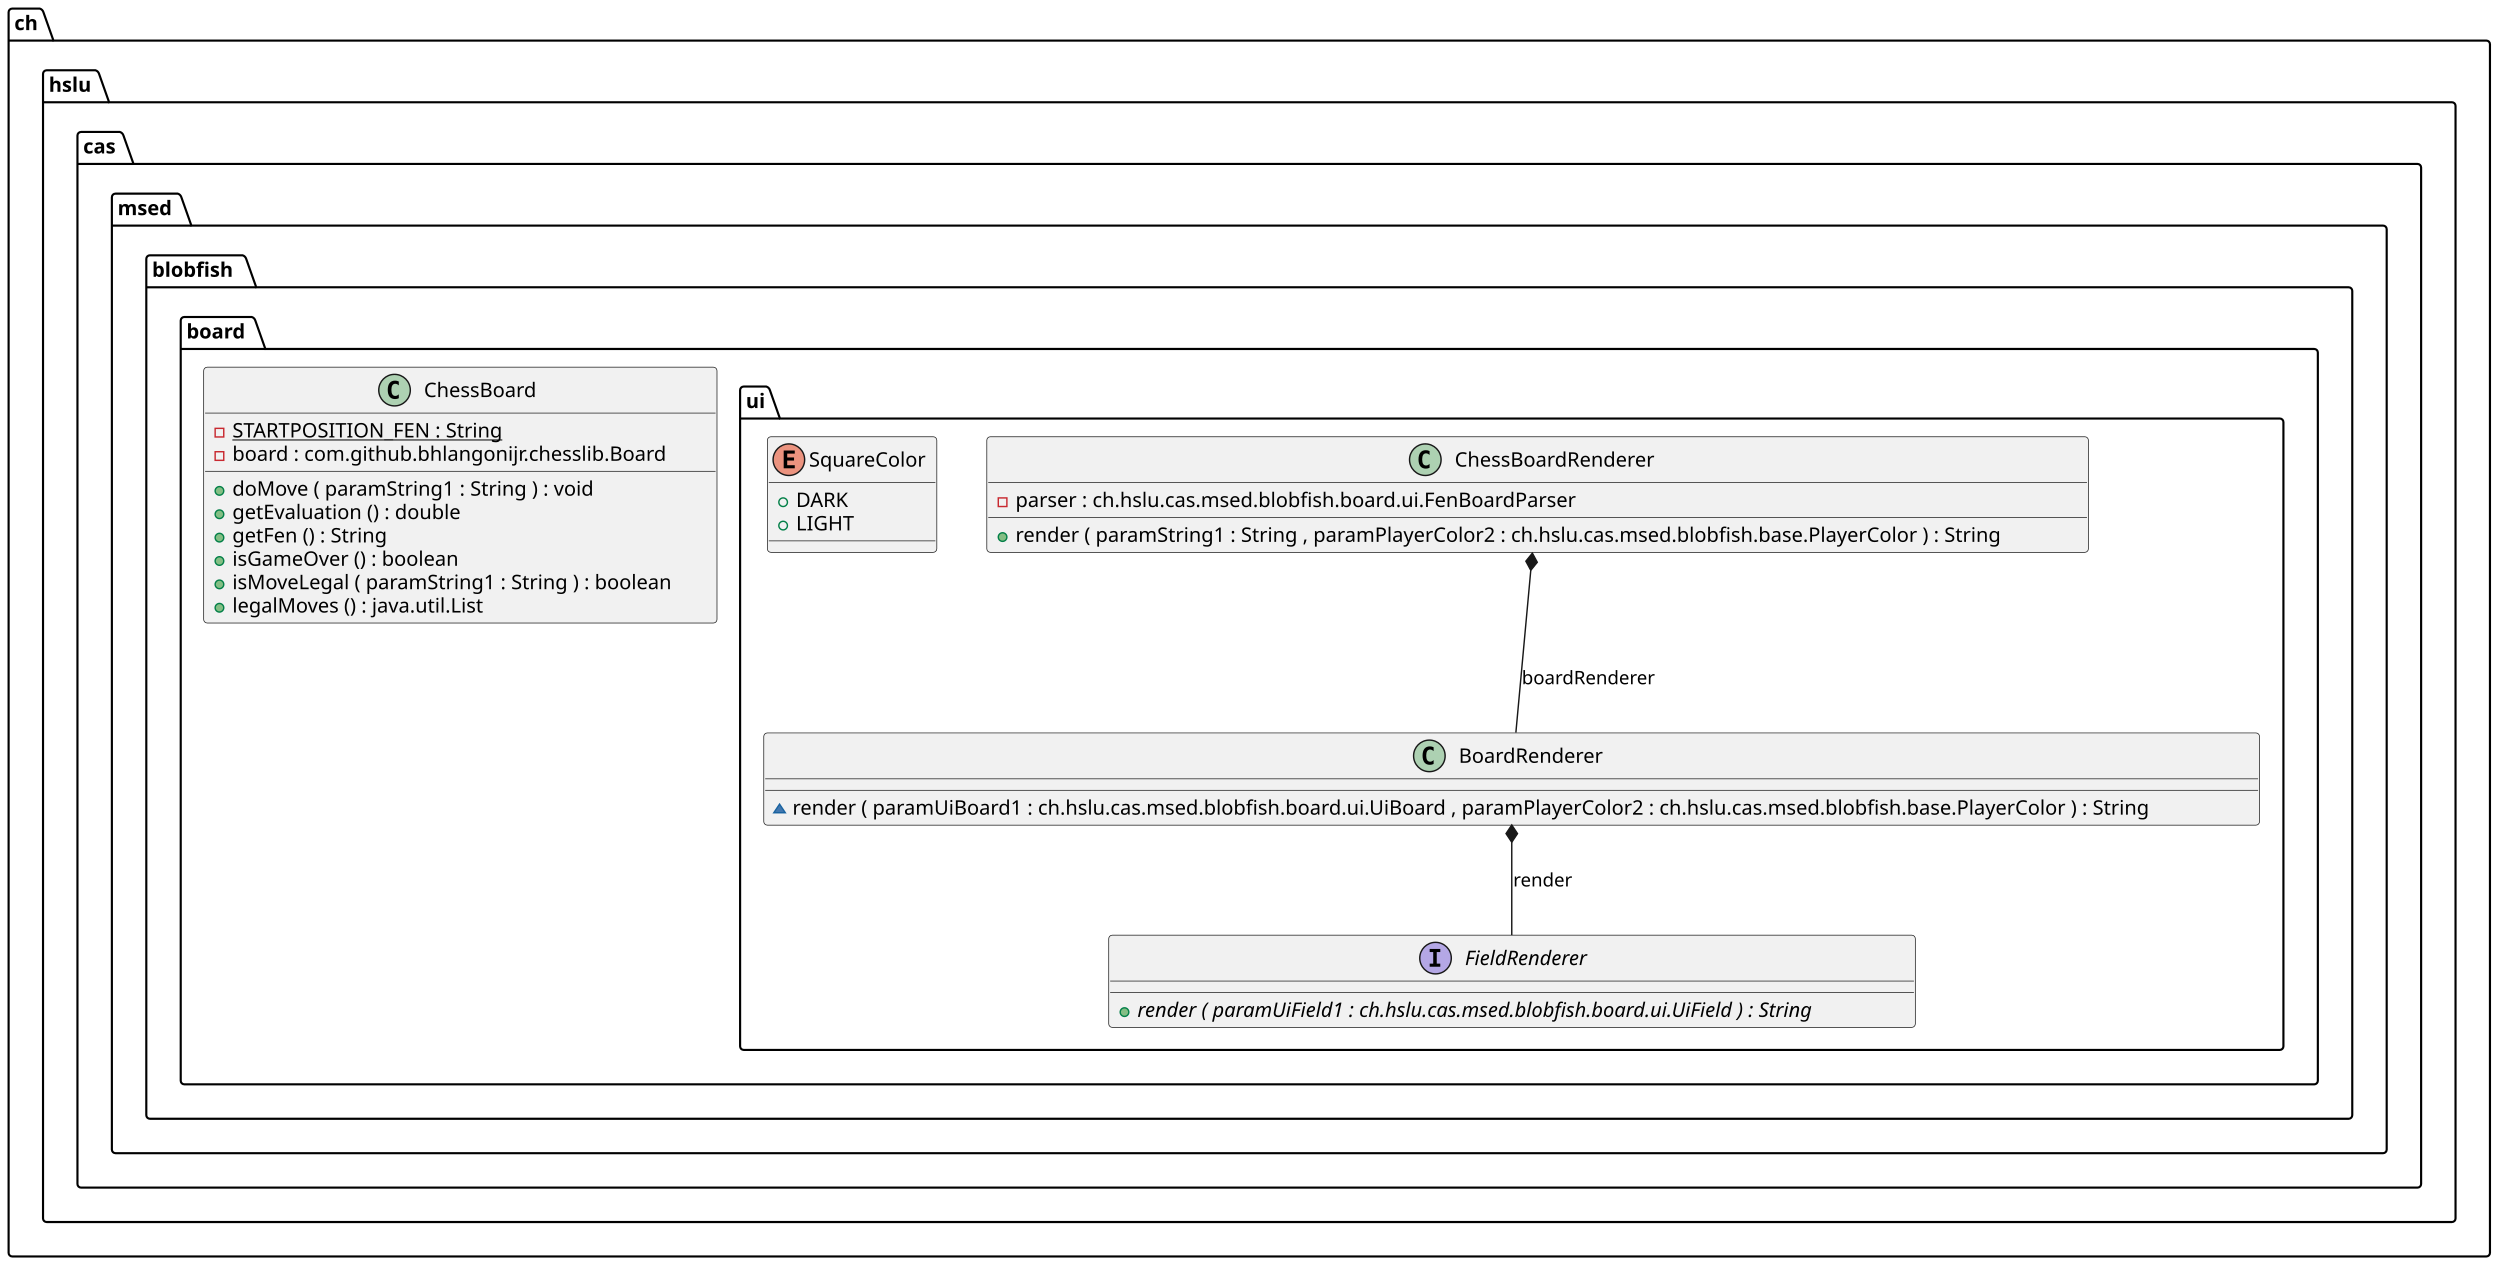
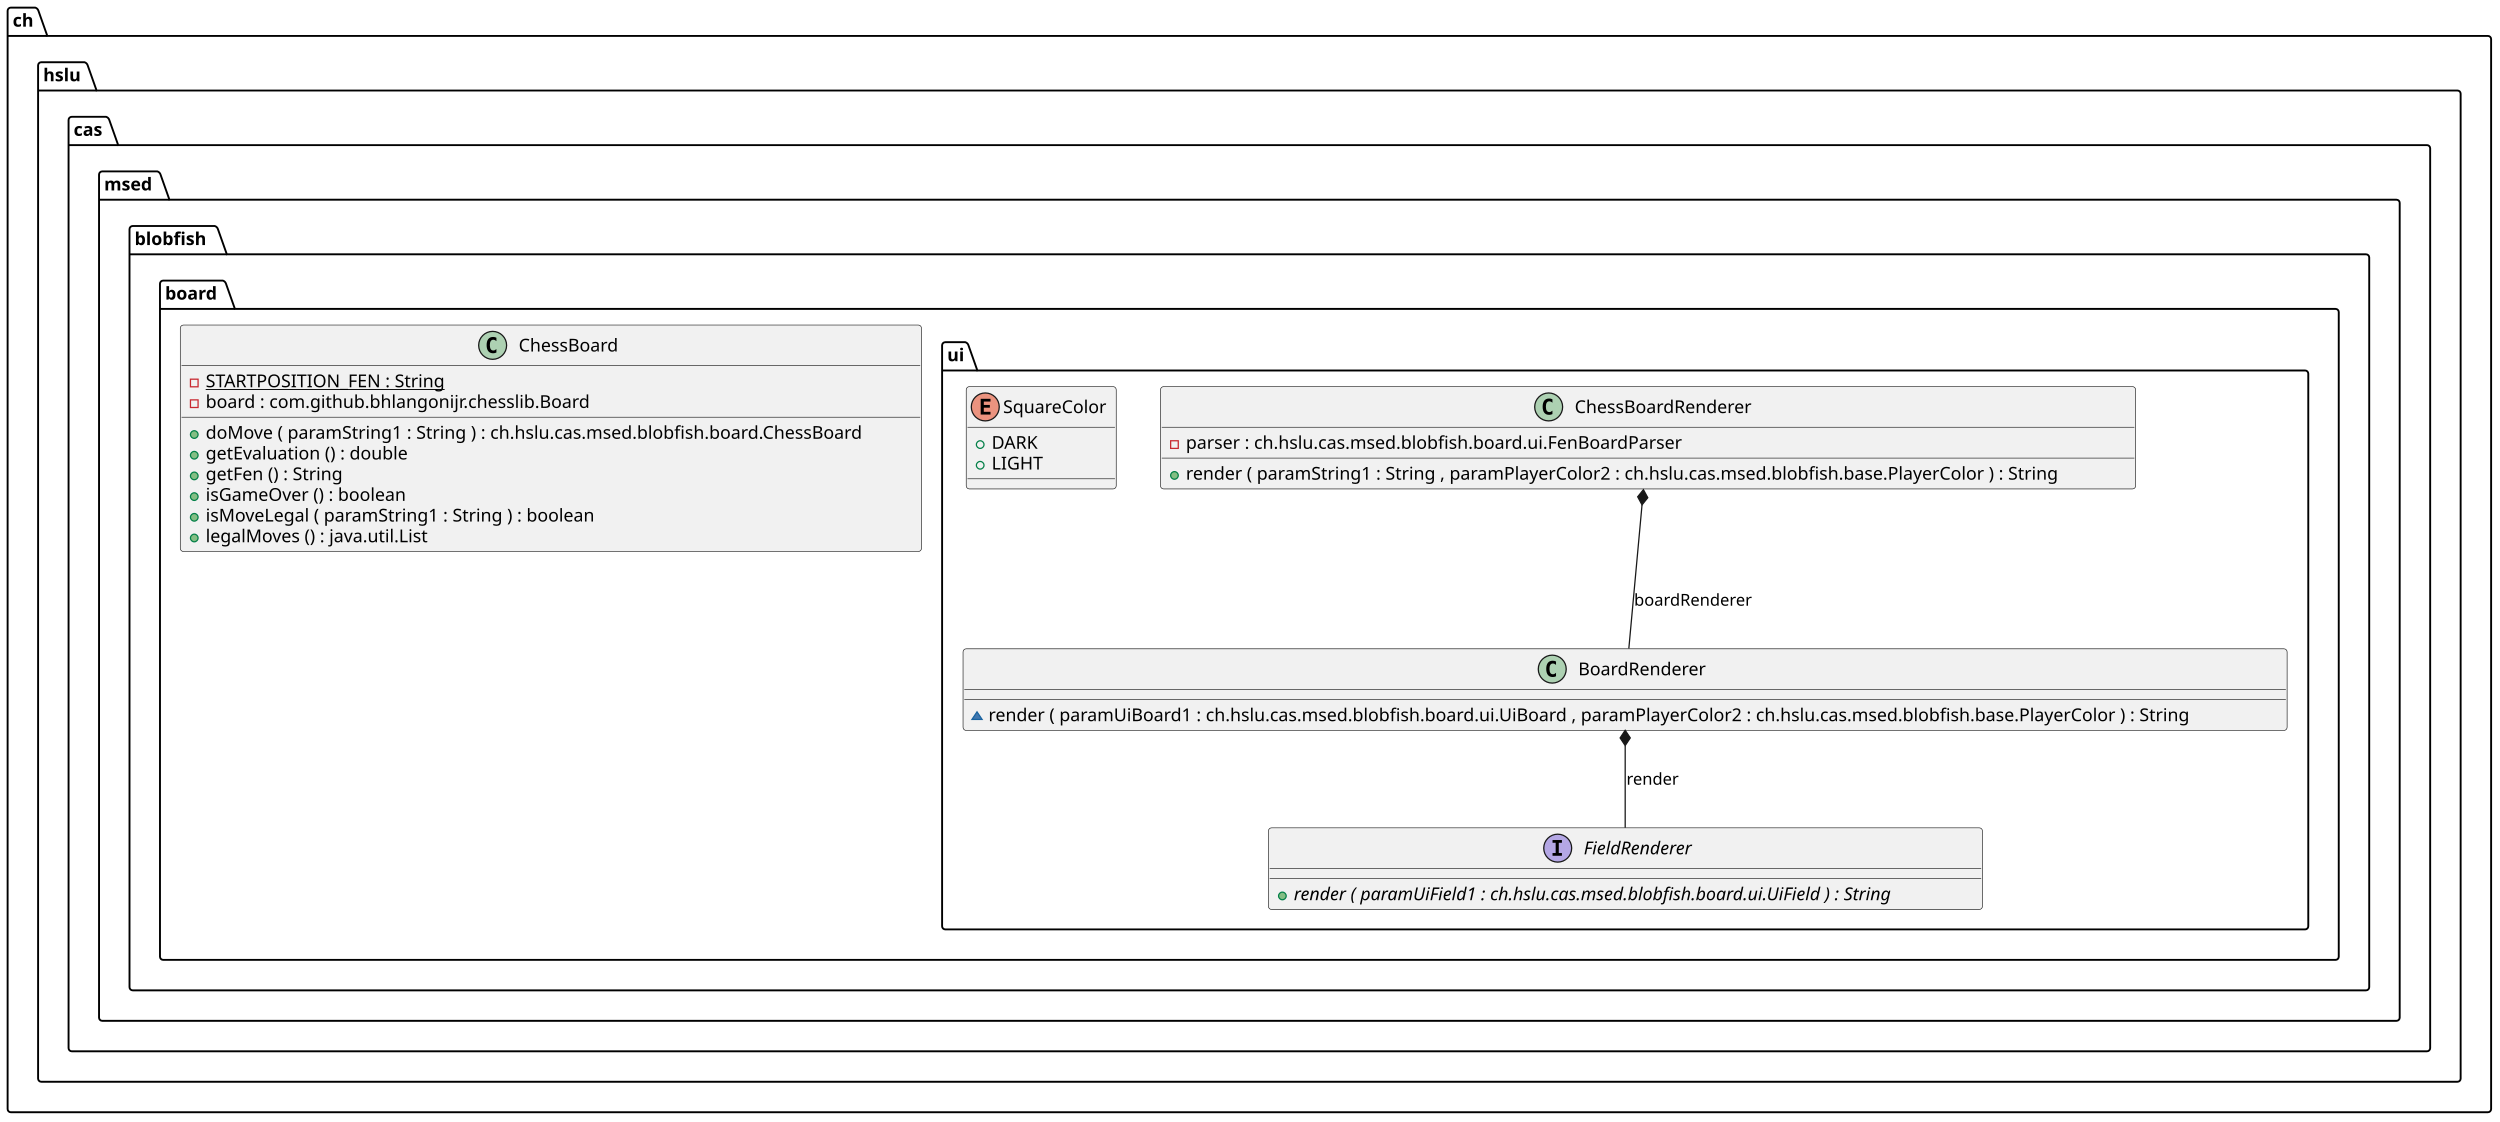
- <svg xmlns="http://www.w3.org/2000/svg" contentStyleType="text/css" data-diagram-type="CLASS" height="883px" preserveAspectRatio="none" style="width:1743px;height:883px;background:#FFFFFF;" version="1.1" viewBox="0 0 1743 883" width="1743px" zoomAndPan="magnify">
+ <svg xmlns="http://www.w3.org/2000/svg" contentStyleType="text/css" data-diagram-type="CLASS" height="883px" preserveAspectRatio="none" style="width:1969px;height:883px;background:#FFFFFF;" version="1.1" viewBox="0 0 1969 883" width="1969px" zoomAndPan="magnify">
  <defs />
  <g>
    <g class="cluster" data-entity="ch" data-source-line="2" data-uid="ent0003" id="cluster_ch">
-       <path d="M8.5,6 L27.766,6 A3.75,3.75 0 0 1 30.266,8.5 L37.266,28.297 L1733.5,28.297 A2.5,2.5 0 0 1 1736,30.797 L1736,873.5 A2.5,2.5 0 0 1 1733.5,876 L8.5,876 A2.5,2.5 0 0 1 6,873.5 L6,8.5 A2.5,2.5 0 0 1 8.5,6" fill="none" style="stroke:#000000;stroke-width:1.5;" />
+       <path d="M8.5,6 L27.766,6 A3.75,3.75 0 0 1 30.266,8.5 L37.266,28.297 L1959.5,28.297 A2.5,2.5 0 0 1 1962,30.797 L1962,873.5 A2.5,2.5 0 0 1 1959.5,876 L8.5,876 A2.5,2.5 0 0 1 6,873.5 L6,8.5 A2.5,2.5 0 0 1 8.5,6" fill="none" style="stroke:#000000;stroke-width:1.5;" />
      <line style="stroke:#000000;stroke-width:1.5;" x1="6" x2="37.266" y1="28.297" y2="28.297" />
      <text fill="#000000" font-family="sans-serif" font-size="14" font-weight="bold" lengthAdjust="spacing" textLength="18.266" x="10" y="20.995">ch</text>
    </g>
    <g class="cluster" data-entity="hslu" data-source-line="2" data-uid="ent0004" id="cluster_hslu">
-       <path d="M32.5,49 L66.565,49 A3.75,3.75 0 0 1 69.065,51.5 L76.065,71.297 L1709.5,71.297 A2.5,2.5 0 0 1 1712,73.797 L1712,849.5 A2.5,2.5 0 0 1 1709.5,852 L32.5,852 A2.5,2.5 0 0 1 30,849.5 L30,51.5 A2.5,2.5 0 0 1 32.5,49" fill="none" style="stroke:#000000;stroke-width:1.5;" />
+       <path d="M32.5,49 L66.565,49 A3.75,3.75 0 0 1 69.065,51.5 L76.065,71.297 L1935.5,71.297 A2.5,2.5 0 0 1 1938,73.797 L1938,849.5 A2.5,2.5 0 0 1 1935.5,852 L32.5,852 A2.5,2.5 0 0 1 30,849.5 L30,51.5 A2.5,2.5 0 0 1 32.5,49" fill="none" style="stroke:#000000;stroke-width:1.5;" />
      <line style="stroke:#000000;stroke-width:1.5;" x1="30" x2="76.065" y1="71.297" y2="71.297" />
      <text fill="#000000" font-family="sans-serif" font-size="14" font-weight="bold" lengthAdjust="spacing" textLength="33.065" x="34" y="63.995">hslu</text>
    </g>
    <g class="cluster" data-entity="cas" data-source-line="2" data-uid="ent0005" id="cluster_cas">
-       <path d="M56.5,92 L83.579,92 A3.75,3.75 0 0 1 86.079,94.5 L93.079,114.297 L1685.5,114.297 A2.5,2.5 0 0 1 1688,116.797 L1688,825.5 A2.5,2.5 0 0 1 1685.5,828 L56.5,828 A2.5,2.5 0 0 1 54,825.5 L54,94.5 A2.5,2.5 0 0 1 56.5,92" fill="none" style="stroke:#000000;stroke-width:1.5;" />
+       <path d="M56.5,92 L83.579,92 A3.75,3.75 0 0 1 86.079,94.5 L93.079,114.297 L1911.5,114.297 A2.5,2.5 0 0 1 1914,116.797 L1914,825.5 A2.5,2.5 0 0 1 1911.5,828 L56.5,828 A2.5,2.5 0 0 1 54,825.5 L54,94.5 A2.5,2.5 0 0 1 56.5,92" fill="none" style="stroke:#000000;stroke-width:1.5;" />
      <line style="stroke:#000000;stroke-width:1.5;" x1="54" x2="93.079" y1="114.297" y2="114.297" />
      <text fill="#000000" font-family="sans-serif" font-size="14" font-weight="bold" lengthAdjust="spacing" textLength="26.079" x="58" y="106.995">cas</text>
    </g>
    <g class="cluster" data-entity="msed" data-source-line="2" data-uid="ent0006" id="cluster_msed">
-       <path d="M80.5,135 L123.938,135 A3.75,3.75 0 0 1 126.438,137.5 L133.438,157.297 L1661.5,157.297 A2.5,2.5 0 0 1 1664,159.797 L1664,801.5 A2.5,2.5 0 0 1 1661.5,804 L80.5,804 A2.5,2.5 0 0 1 78,801.5 L78,137.5 A2.5,2.5 0 0 1 80.5,135" fill="none" style="stroke:#000000;stroke-width:1.5;" />
+       <path d="M80.5,135 L123.938,135 A3.75,3.75 0 0 1 126.438,137.5 L133.438,157.297 L1887.5,157.297 A2.5,2.5 0 0 1 1890,159.797 L1890,801.5 A2.5,2.5 0 0 1 1887.5,804 L80.5,804 A2.5,2.5 0 0 1 78,801.5 L78,137.5 A2.5,2.5 0 0 1 80.5,135" fill="none" style="stroke:#000000;stroke-width:1.5;" />
      <line style="stroke:#000000;stroke-width:1.5;" x1="78" x2="133.438" y1="157.297" y2="157.297" />
      <text fill="#000000" font-family="sans-serif" font-size="14" font-weight="bold" lengthAdjust="spacing" textLength="42.438" x="82" y="149.995">msed</text>
    </g>
    <g class="cluster" data-entity="blobfish" data-source-line="2" data-uid="ent0007" id="cluster_blobfish">
-       <path d="M104.5,178 L169.149,178 A3.75,3.75 0 0 1 171.649,180.5 L178.649,200.297 L1637.5,200.297 A2.5,2.5 0 0 1 1640,202.797 L1640,777.5 A2.5,2.5 0 0 1 1637.5,780 L104.5,780 A2.5,2.5 0 0 1 102,777.5 L102,180.5 A2.5,2.5 0 0 1 104.5,178" fill="none" style="stroke:#000000;stroke-width:1.5;" />
+       <path d="M104.5,178 L169.149,178 A3.75,3.75 0 0 1 171.649,180.5 L178.649,200.297 L1863.5,200.297 A2.5,2.5 0 0 1 1866,202.797 L1866,777.5 A2.5,2.5 0 0 1 1863.5,780 L104.5,780 A2.5,2.5 0 0 1 102,777.5 L102,180.5 A2.5,2.5 0 0 1 104.5,178" fill="none" style="stroke:#000000;stroke-width:1.5;" />
      <line style="stroke:#000000;stroke-width:1.5;" x1="102" x2="178.649" y1="200.297" y2="200.297" />
      <text fill="#000000" font-family="sans-serif" font-size="14" font-weight="bold" lengthAdjust="spacing" textLength="63.649" x="106" y="192.995">blobfish</text>
    </g>
    <g class="cluster" data-entity="board" data-source-line="2" data-uid="ent0008" id="cluster_board">
-       <path d="M128.5,221 L175.513,221 A3.75,3.75 0 0 1 178.013,223.5 L185.013,243.297 L1613.5,243.297 A2.5,2.5 0 0 1 1616,245.797 L1616,753.5 A2.5,2.5 0 0 1 1613.5,756 L128.5,756 A2.5,2.5 0 0 1 126,753.5 L126,223.5 A2.5,2.5 0 0 1 128.5,221" fill="none" style="stroke:#000000;stroke-width:1.5;" />
+       <path d="M128.5,221 L175.513,221 A3.75,3.75 0 0 1 178.013,223.5 L185.013,243.297 L1839.5,243.297 A2.5,2.5 0 0 1 1842,245.797 L1842,753.5 A2.5,2.5 0 0 1 1839.5,756 L128.5,756 A2.5,2.5 0 0 1 126,753.5 L126,223.5 A2.5,2.5 0 0 1 128.5,221" fill="none" style="stroke:#000000;stroke-width:1.5;" />
      <line style="stroke:#000000;stroke-width:1.5;" x1="126" x2="185.013" y1="243.297" y2="243.297" />
      <text fill="#000000" font-family="sans-serif" font-size="14" font-weight="bold" lengthAdjust="spacing" textLength="46.013" x="130" y="235.995">board</text>
    </g>
    <g class="cluster" data-entity="ui" data-source-line="14" data-uid="ent0010" id="cluster_ui">
-       <path d="M518.5,269.5 L534.266,269.5 A3.75,3.75 0 0 1 536.766,272 L543.766,291.797 L1589.5,291.797 A2.5,2.5 0 0 1 1592,294.297 L1592,729.5 A2.5,2.5 0 0 1 1589.5,732 L518.5,732 A2.5,2.5 0 0 1 516,729.5 L516,272 A2.5,2.5 0 0 1 518.5,269.5" fill="none" style="stroke:#000000;stroke-width:1.5;" />
-       <line style="stroke:#000000;stroke-width:1.5;" x1="516" x2="543.766" y1="291.797" y2="291.797" />
-       <text fill="#000000" font-family="sans-serif" font-size="14" font-weight="bold" lengthAdjust="spacing" textLength="14.766" x="520" y="284.495">ui</text>
+       <path d="M744.5,269.5 L760.266,269.5 A3.75,3.75 0 0 1 762.766,272 L769.766,291.797 L1815.5,291.797 A2.5,2.5 0 0 1 1818,294.297 L1818,729.5 A2.5,2.5 0 0 1 1815.5,732 L744.5,732 A2.5,2.5 0 0 1 742,729.5 L742,272 A2.5,2.5 0 0 1 744.5,269.5" fill="none" style="stroke:#000000;stroke-width:1.5;" />
+       <line style="stroke:#000000;stroke-width:1.5;" x1="742" x2="769.766" y1="291.797" y2="291.797" />
+       <text fill="#000000" font-family="sans-serif" font-size="14" font-weight="bold" lengthAdjust="spacing" textLength="14.766" x="746" y="284.495">ui</text>
    </g>
    <g class="entity" data-entity="ChessBoard" data-source-line="2" data-uid="ent0002" id="entity_ChessBoard">
-       <rect fill="#F1F1F1" height="178.375" rx="2.5" ry="2.5" style="stroke:#181818;stroke-width:0.5;" width="357.885" x="142" y="256" />
-       <ellipse cx="275.072" cy="272" fill="#ADD1B2" rx="11" ry="11" style="stroke:#181818;stroke-width:1;" />
-       <path d="M278.041,277.641 Q277.462,277.938 276.822,278.078 Q276.181,278.234 275.478,278.234 Q272.978,278.234 271.65,276.594 Q270.337,274.938 270.337,271.812 Q270.337,268.688 271.65,267.031 Q272.978,265.375 275.478,265.375 Q276.181,265.375 276.822,265.531 Q277.478,265.688 278.041,265.984 L278.041,268.703 Q277.416,268.125 276.822,267.859 Q276.228,267.578 275.603,267.578 Q274.259,267.578 273.572,268.656 Q272.884,269.719 272.884,271.812 Q272.884,273.906 273.572,274.984 Q274.259,276.047 275.603,276.047 Q276.228,276.047 276.822,275.781 Q277.416,275.5 278.041,274.922 L278.041,277.641 Z " fill="#000000" />
-       <text fill="#000000" font-family="sans-serif" font-size="14" lengthAdjust="spacing" textLength="83.241" x="295.572" y="276.847">ChessBoard</text>
-       <line style="stroke:#181818;stroke-width:0.5;" x1="143" x2="498.885" y1="288" y2="288" />
+       <rect fill="#F1F1F1" height="178.375" rx="2.5" ry="2.5" style="stroke:#181818;stroke-width:0.5;" width="583.744" x="142" y="256" />
+       <ellipse cx="388.002" cy="272" fill="#ADD1B2" rx="11" ry="11" style="stroke:#181818;stroke-width:1;" />
+       <path d="M390.97,277.641 Q390.392,277.938 389.752,278.078 Q389.111,278.234 388.408,278.234 Q385.908,278.234 384.58,276.594 Q383.267,274.938 383.267,271.812 Q383.267,268.688 384.58,267.031 Q385.908,265.375 388.408,265.375 Q389.111,265.375 389.752,265.531 Q390.408,265.688 390.97,265.984 L390.97,268.703 Q390.345,268.125 389.752,267.859 Q389.158,267.578 388.533,267.578 Q387.189,267.578 386.502,268.656 Q385.814,269.719 385.814,271.812 Q385.814,273.906 386.502,274.984 Q387.189,276.047 388.533,276.047 Q389.158,276.047 389.752,275.781 Q390.345,275.5 390.97,274.922 L390.97,277.641 Z " fill="#000000" />
+       <text fill="#000000" font-family="sans-serif" font-size="14" lengthAdjust="spacing" textLength="83.241" x="408.502" y="276.847">ChessBoard</text>
+       <line style="stroke:#181818;stroke-width:0.5;" x1="143" x2="724.744" y1="288" y2="288" />
      <rect fill="none" height="6" style="stroke:#C82930;stroke-width:1;" width="6" x="150" y="298.648" />
      <text fill="#000000" font-family="sans-serif" font-size="14" lengthAdjust="spacing" text-decoration="underline" textLength="201.715" x="162" y="304.995">STARTPOSITION_FEN : String</text>
      <rect fill="none" height="6" style="stroke:#C82930;stroke-width:1;" width="6" x="150" y="314.945" />
      <text fill="#000000" font-family="sans-serif" font-size="14" lengthAdjust="spacing" textLength="323.682" x="162" y="321.292">board : com.github.bhlangonijr.chesslib.Board</text>
-       <line style="stroke:#181818;stroke-width:0.5;" x1="143" x2="498.885" y1="328.594" y2="328.594" />
+       <line style="stroke:#181818;stroke-width:0.5;" x1="143" x2="724.744" y1="328.594" y2="328.594" />
      <ellipse cx="153" cy="342.242" fill="#84BE84" rx="3" ry="3" style="stroke:#038048;stroke-width:1;" />
-       <text fill="#000000" font-family="sans-serif" font-size="14" lengthAdjust="spacing" textLength="274.039" x="162" y="345.589">doMove ( paramString1 : String ) : void</text>
+       <text fill="#000000" font-family="sans-serif" font-size="14" lengthAdjust="spacing" textLength="557.744" x="162" y="345.589">doMove ( paramString1 : String ) : ch.hslu.cas.msed.blobfish.board.ChessBoard</text>
      <ellipse cx="153" cy="358.539" fill="#84BE84" rx="3" ry="3" style="stroke:#038048;stroke-width:1;" />
      <text fill="#000000" font-family="sans-serif" font-size="14" lengthAdjust="spacing" textLength="173.565" x="162" y="361.886">getEvaluation () : double</text>
      <ellipse cx="153" cy="374.836" fill="#84BE84" rx="3" ry="3" style="stroke:#038048;stroke-width:1;" />
      <text fill="#000000" font-family="sans-serif" font-size="14" lengthAdjust="spacing" textLength="119.301" x="162" y="378.183">getFen () : String</text>
      <ellipse cx="153" cy="391.133" fill="#84BE84" rx="3" ry="3" style="stroke:#038048;stroke-width:1;" />
      <text fill="#000000" font-family="sans-serif" font-size="14" lengthAdjust="spacing" textLength="171.5" x="162" y="394.479">isGameOver () : boolean</text>
      <ellipse cx="153" cy="407.43" fill="#84BE84" rx="3" ry="3" style="stroke:#038048;stroke-width:1;" />
      <text fill="#000000" font-family="sans-serif" font-size="14" lengthAdjust="spacing" textLength="331.885" x="162" y="410.776">isMoveLegal ( paramString1 : String ) : boolean</text>
      <ellipse cx="153" cy="423.727" fill="#84BE84" rx="3" ry="3" style="stroke:#038048;stroke-width:1;" />
      <text fill="#000000" font-family="sans-serif" font-size="14" lengthAdjust="spacing" textLength="192.534" x="162" y="427.073">legalMoves () : java.util.List</text>
    </g>
    <g class="entity" data-entity="BoardRenderer" data-source-line="14" data-uid="ent0009" id="entity_BoardRenderer">
-       <rect fill="#F1F1F1" height="64.297" rx="2.5" ry="2.5" style="stroke:#181818;stroke-width:0.5;" width="1042.832" x="532.5" y="511" />
-       <ellipse cx="996.551" cy="527" fill="#ADD1B2" rx="11" ry="11" style="stroke:#181818;stroke-width:1;" />
-       <path d="M999.519,532.641 Q998.941,532.938 998.301,533.078 Q997.66,533.234 996.957,533.234 Q994.457,533.234 993.129,531.594 Q991.816,529.938 991.816,526.812 Q991.816,523.688 993.129,522.031 Q994.457,520.375 996.957,520.375 Q997.66,520.375 998.301,520.531 Q998.957,520.688 999.519,520.984 L999.519,523.703 Q998.894,523.125 998.301,522.859 Q997.707,522.578 997.082,522.578 Q995.738,522.578 995.051,523.656 Q994.363,524.719 994.363,526.812 Q994.363,528.906 995.051,529.984 Q995.738,531.047 997.082,531.047 Q997.707,531.047 998.301,530.781 Q998.894,530.5 999.519,529.922 L999.519,532.641 Z " fill="#000000" />
-       <text fill="#000000" font-family="sans-serif" font-size="14" lengthAdjust="spacing" textLength="106.231" x="1017.051" y="531.847">BoardRenderer</text>
-       <line style="stroke:#181818;stroke-width:0.5;" x1="533.5" x2="1574.332" y1="543" y2="543" />
-       <line style="stroke:#181818;stroke-width:0.5;" x1="533.5" x2="1574.332" y1="551" y2="551" />
-       <polygon fill="#4177AF" points="543.5,560.648,539.5,566.648,547.5,566.648" style="stroke:#1963A0;stroke-width:1;" />
-       <text fill="#000000" font-family="sans-serif" font-size="14" lengthAdjust="spacing" textLength="1016.832" x="552.5" y="567.995">render ( paramUiBoard1 : ch.hslu.cas.msed.blobfish.board.ui.UiBoard , paramPlayerColor2 : ch.hslu.cas.msed.blobfish.base.PlayerColor ) : String</text>
+       <rect fill="#F1F1F1" height="64.297" rx="2.5" ry="2.5" style="stroke:#181818;stroke-width:0.5;" width="1042.832" x="758.5" y="511" />
+       <ellipse cx="1222.551" cy="527" fill="#ADD1B2" rx="11" ry="11" style="stroke:#181818;stroke-width:1;" />
+       <path d="M1225.52,532.641 Q1224.941,532.938 1224.301,533.078 Q1223.66,533.234 1222.957,533.234 Q1220.457,533.234 1219.129,531.594 Q1217.816,529.938 1217.816,526.812 Q1217.816,523.688 1219.129,522.031 Q1220.457,520.375 1222.957,520.375 Q1223.66,520.375 1224.301,520.531 Q1224.957,520.688 1225.52,520.984 L1225.52,523.703 Q1224.895,523.125 1224.301,522.859 Q1223.707,522.578 1223.082,522.578 Q1221.738,522.578 1221.051,523.656 Q1220.363,524.719 1220.363,526.812 Q1220.363,528.906 1221.051,529.984 Q1221.738,531.047 1223.082,531.047 Q1223.707,531.047 1224.301,530.781 Q1224.895,530.5 1225.52,529.922 L1225.52,532.641 Z " fill="#000000" />
+       <text fill="#000000" font-family="sans-serif" font-size="14" lengthAdjust="spacing" textLength="106.231" x="1243.051" y="531.847">BoardRenderer</text>
+       <line style="stroke:#181818;stroke-width:0.5;" x1="759.5" x2="1800.332" y1="543" y2="543" />
+       <line style="stroke:#181818;stroke-width:0.5;" x1="759.5" x2="1800.332" y1="551" y2="551" />
+       <polygon fill="#4177AF" points="769.5,560.648,765.5,566.648,773.5,566.648" style="stroke:#1963A0;stroke-width:1;" />
+       <text fill="#000000" font-family="sans-serif" font-size="14" lengthAdjust="spacing" textLength="1016.832" x="778.5" y="567.995">render ( paramUiBoard1 : ch.hslu.cas.msed.blobfish.board.ui.UiBoard , paramPlayerColor2 : ch.hslu.cas.msed.blobfish.base.PlayerColor ) : String</text>
    </g>
    <g class="entity" data-entity="ChessBoardRenderer" data-source-line="19" data-uid="ent0011" id="entity_ChessBoardRenderer">
-       <rect fill="#F1F1F1" height="80.594" rx="2.5" ry="2.5" style="stroke:#181818;stroke-width:0.5;" width="768.034" x="688" y="304.5" />
-       <ellipse cx="993.727" cy="320.5" fill="#ADD1B2" rx="11" ry="11" style="stroke:#181818;stroke-width:1;" />
-       <path d="M996.696,326.141 Q996.118,326.438 995.477,326.578 Q994.836,326.734 994.133,326.734 Q991.633,326.734 990.305,325.094 Q988.993,323.438 988.993,320.312 Q988.993,317.188 990.305,315.531 Q991.633,313.875 994.133,313.875 Q994.836,313.875 995.477,314.031 Q996.133,314.188 996.696,314.484 L996.696,317.203 Q996.071,316.625 995.477,316.359 Q994.883,316.078 994.258,316.078 Q992.915,316.078 992.227,317.156 Q991.54,318.219 991.54,320.312 Q991.54,322.406 992.227,323.484 Q992.915,324.547 994.258,324.547 Q994.883,324.547 995.477,324.281 Q996.071,324 996.696,323.422 L996.696,326.141 Z " fill="#000000" />
-       <text fill="#000000" font-family="sans-serif" font-size="14" lengthAdjust="spacing" textLength="148.08" x="1014.227" y="325.347">ChessBoardRenderer</text>
-       <line style="stroke:#181818;stroke-width:0.5;" x1="689" x2="1455.034" y1="336.5" y2="336.5" />
-       <rect fill="none" height="6" style="stroke:#C82930;stroke-width:1;" width="6" x="696" y="347.148" />
-       <text fill="#000000" font-family="sans-serif" font-size="14" lengthAdjust="spacing" textLength="417.177" x="708" y="353.495">parser : ch.hslu.cas.msed.blobfish.board.ui.FenBoardParser</text>
-       <line style="stroke:#181818;stroke-width:0.5;" x1="689" x2="1455.034" y1="360.797" y2="360.797" />
-       <ellipse cx="699" cy="374.445" fill="#84BE84" rx="3" ry="3" style="stroke:#038048;stroke-width:1;" />
-       <text fill="#000000" font-family="sans-serif" font-size="14" lengthAdjust="spacing" textLength="742.034" x="708" y="377.792">render ( paramString1 : String , paramPlayerColor2 : ch.hslu.cas.msed.blobfish.base.PlayerColor ) : String</text>
+       <rect fill="#F1F1F1" height="80.594" rx="2.5" ry="2.5" style="stroke:#181818;stroke-width:0.5;" width="768.034" x="914" y="304.5" />
+       <ellipse cx="1219.727" cy="320.5" fill="#ADD1B2" rx="11" ry="11" style="stroke:#181818;stroke-width:1;" />
+       <path d="M1222.696,326.141 Q1222.118,326.438 1221.477,326.578 Q1220.836,326.734 1220.133,326.734 Q1217.633,326.734 1216.305,325.094 Q1214.993,323.438 1214.993,320.312 Q1214.993,317.188 1216.305,315.531 Q1217.633,313.875 1220.133,313.875 Q1220.836,313.875 1221.477,314.031 Q1222.133,314.188 1222.696,314.484 L1222.696,317.203 Q1222.071,316.625 1221.477,316.359 Q1220.883,316.078 1220.258,316.078 Q1218.915,316.078 1218.227,317.156 Q1217.54,318.219 1217.54,320.312 Q1217.54,322.406 1218.227,323.484 Q1218.915,324.547 1220.258,324.547 Q1220.883,324.547 1221.477,324.281 Q1222.071,324 1222.696,323.422 L1222.696,326.141 Z " fill="#000000" />
+       <text fill="#000000" font-family="sans-serif" font-size="14" lengthAdjust="spacing" textLength="148.08" x="1240.227" y="325.347">ChessBoardRenderer</text>
+       <line style="stroke:#181818;stroke-width:0.5;" x1="915" x2="1681.034" y1="336.5" y2="336.5" />
+       <rect fill="none" height="6" style="stroke:#C82930;stroke-width:1;" width="6" x="922" y="347.148" />
+       <text fill="#000000" font-family="sans-serif" font-size="14" lengthAdjust="spacing" textLength="417.177" x="934" y="353.495">parser : ch.hslu.cas.msed.blobfish.board.ui.FenBoardParser</text>
+       <line style="stroke:#181818;stroke-width:0.5;" x1="915" x2="1681.034" y1="360.797" y2="360.797" />
+       <ellipse cx="925" cy="374.445" fill="#84BE84" rx="3" ry="3" style="stroke:#038048;stroke-width:1;" />
+       <text fill="#000000" font-family="sans-serif" font-size="14" lengthAdjust="spacing" textLength="742.034" x="934" y="377.792">render ( paramString1 : String , paramPlayerColor2 : ch.hslu.cas.msed.blobfish.base.PlayerColor ) : String</text>
    </g>
    <g class="entity" data-entity="FieldRenderer" data-source-line="25" data-uid="ent0012" id="entity_FieldRenderer">
-       <rect fill="#F1F1F1" height="64.297" rx="2.5" ry="2.5" style="stroke:#181818;stroke-width:0.5;" width="562.375" x="773" y="652" />
-       <ellipse cx="1000.852" cy="668" fill="#B4A7E5" rx="11" ry="11" style="stroke:#181818;stroke-width:1;" />
-       <path d="M996.774,663.766 L996.774,661.609 L1004.165,661.609 L1004.165,663.766 L1001.696,663.766 L1001.696,671.844 L1004.165,671.844 L1004.165,674 L996.774,674 L996.774,671.844 L999.243,671.844 L999.243,663.766 L996.774,663.766 Z " fill="#000000" />
-       <text fill="#000000" font-family="sans-serif" font-size="14" font-style="italic" lengthAdjust="spacing" textLength="98.171" x="1021.352" y="672.847">FieldRenderer</text>
-       <line style="stroke:#181818;stroke-width:0.5;" x1="774" x2="1334.375" y1="684" y2="684" />
-       <line style="stroke:#181818;stroke-width:0.5;" x1="774" x2="1334.375" y1="692" y2="692" />
-       <ellipse cx="784" cy="705.648" fill="#84BE84" rx="3" ry="3" style="stroke:#038048;stroke-width:1;" />
-       <text fill="#000000" font-family="sans-serif" font-size="14" font-style="italic" lengthAdjust="spacing" textLength="536.375" x="793" y="708.995">render ( paramUiField1 : ch.hslu.cas.msed.blobfish.board.ui.UiField ) : String</text>
+       <rect fill="#F1F1F1" height="64.297" rx="2.5" ry="2.5" style="stroke:#181818;stroke-width:0.5;" width="562.375" x="999" y="652" />
+       <ellipse cx="1226.852" cy="668" fill="#B4A7E5" rx="11" ry="11" style="stroke:#181818;stroke-width:1;" />
+       <path d="M1222.774,663.766 L1222.774,661.609 L1230.165,661.609 L1230.165,663.766 L1227.696,663.766 L1227.696,671.844 L1230.165,671.844 L1230.165,674 L1222.774,674 L1222.774,671.844 L1225.243,671.844 L1225.243,663.766 L1222.774,663.766 Z " fill="#000000" />
+       <text fill="#000000" font-family="sans-serif" font-size="14" font-style="italic" lengthAdjust="spacing" textLength="98.171" x="1247.352" y="672.847">FieldRenderer</text>
+       <line style="stroke:#181818;stroke-width:0.5;" x1="1000" x2="1560.375" y1="684" y2="684" />
+       <line style="stroke:#181818;stroke-width:0.5;" x1="1000" x2="1560.375" y1="692" y2="692" />
+       <ellipse cx="1010" cy="705.648" fill="#84BE84" rx="3" ry="3" style="stroke:#038048;stroke-width:1;" />
+       <text fill="#000000" font-family="sans-serif" font-size="14" font-style="italic" lengthAdjust="spacing" textLength="536.375" x="1019" y="708.995">render ( paramUiField1 : ch.hslu.cas.msed.blobfish.board.ui.UiField ) : String</text>
    </g>
    <g class="entity" data-entity="SquareColor" data-source-line="30" data-uid="ent0013" id="entity_SquareColor">
-       <rect fill="#F1F1F1" height="80.594" rx="2.5" ry="2.5" style="stroke:#181818;stroke-width:0.5;" width="118.147" x="535" y="304.5" />
-       <ellipse cx="550" cy="320.5" fill="#EB937F" rx="11" ry="11" style="stroke:#181818;stroke-width:1;" />
-       <path d="M554.109,326.5 L546.391,326.5 L546.391,314.109 L554.109,314.109 L554.109,316.266 L548.844,316.266 L548.844,318.938 L553.609,318.938 L553.609,321.094 L548.844,321.094 L548.844,324.344 L554.109,324.344 L554.109,326.5 Z " fill="#000000" />
-       <text fill="#000000" font-family="sans-serif" font-size="14" lengthAdjust="spacing" textLength="86.147" x="564" y="325.347">SquareColor</text>
-       <line style="stroke:#181818;stroke-width:0.5;" x1="536" x2="652.146" y1="336.5" y2="336.5" />
-       <ellipse cx="546" cy="350.148" fill="none" rx="3" ry="3" style="stroke:#038048;stroke-width:1;" />
-       <text fill="#000000" font-family="sans-serif" font-size="14" lengthAdjust="spacing" textLength="39.266" x="555" y="353.495">DARK</text>
-       <ellipse cx="546" cy="366.445" fill="none" rx="3" ry="3" style="stroke:#038048;stroke-width:1;" />
-       <text fill="#000000" font-family="sans-serif" font-size="14" lengthAdjust="spacing" textLength="41.856" x="555" y="369.792">LIGHT</text>
-       <line style="stroke:#181818;stroke-width:0.5;" x1="536" x2="652.146" y1="377.094" y2="377.094" />
+       <rect fill="#F1F1F1" height="80.594" rx="2.5" ry="2.5" style="stroke:#181818;stroke-width:0.5;" width="118.147" x="761" y="304.5" />
+       <ellipse cx="776" cy="320.5" fill="#EB937F" rx="11" ry="11" style="stroke:#181818;stroke-width:1;" />
+       <path d="M780.109,326.5 L772.391,326.5 L772.391,314.109 L780.109,314.109 L780.109,316.266 L774.844,316.266 L774.844,318.938 L779.609,318.938 L779.609,321.094 L774.844,321.094 L774.844,324.344 L780.109,324.344 L780.109,326.5 Z " fill="#000000" />
+       <text fill="#000000" font-family="sans-serif" font-size="14" lengthAdjust="spacing" textLength="86.147" x="790" y="325.347">SquareColor</text>
+       <line style="stroke:#181818;stroke-width:0.5;" x1="762" x2="878.146" y1="336.5" y2="336.5" />
+       <ellipse cx="772" cy="350.148" fill="none" rx="3" ry="3" style="stroke:#038048;stroke-width:1;" />
+       <text fill="#000000" font-family="sans-serif" font-size="14" lengthAdjust="spacing" textLength="39.266" x="781" y="353.495">DARK</text>
+       <ellipse cx="772" cy="366.445" fill="none" rx="3" ry="3" style="stroke:#038048;stroke-width:1;" />
+       <text fill="#000000" font-family="sans-serif" font-size="14" lengthAdjust="spacing" textLength="41.856" x="781" y="369.792">LIGHT</text>
+       <line style="stroke:#181818;stroke-width:0.5;" x1="762" x2="878.146" y1="377.094" y2="377.094" />
    </g>
    <g class="link" data-entity-1="BoardRenderer" data-entity-2="FieldRenderer" data-source-line="38" data-uid="lnk14" id="link_BoardRenderer_FieldRenderer">
-       <path codeLine="38" d="M1054,587.19 C1054,610.09 1054,629.04 1054,651.91" fill="none" id="BoardRenderer-backto-FieldRenderer" style="stroke:#181818;stroke-width:1;" />
-       <polygon fill="#181818" points="1054,575.19,1050,581.19,1054,587.19,1058,581.19,1054,575.19" style="stroke:#181818;stroke-width:1;" />
-       <text fill="#000000" font-family="sans-serif" font-size="13" lengthAdjust="spacing" textLength="43.177" x="1055" y="618.067">render</text>
+       <path codeLine="38" d="M1280,587.19 C1280,610.09 1280,629.04 1280,651.91" fill="none" id="BoardRenderer-backto-FieldRenderer" style="stroke:#181818;stroke-width:1;" />
+       <polygon fill="#181818" points="1280,575.19,1276,581.19,1280,587.19,1284,581.19,1280,575.19" style="stroke:#181818;stroke-width:1;" />
+       <text fill="#000000" font-family="sans-serif" font-size="13" lengthAdjust="spacing" textLength="43.177" x="1281" y="618.067">render</text>
    </g>
    <g class="link" data-entity-1="ChessBoardRenderer" data-entity-2="BoardRenderer" data-source-line="39" data-uid="lnk15" id="link_ChessBoardRenderer_BoardRenderer">
-       <path codeLine="39" d="M1067.263,397.61 C1063.873,434.53 1059.98,476.85 1056.87,510.77" fill="none" id="ChessBoardRenderer-backto-BoardRenderer" style="stroke:#181818;stroke-width:1;" />
-       <polygon fill="#181818" points="1068.36,385.66,1063.828,391.269,1067.263,397.61,1071.795,392.001,1068.36,385.66" style="stroke:#181818;stroke-width:1;" />
-       <text fill="#000000" font-family="sans-serif" font-size="13" lengthAdjust="spacing" textLength="97.976" x="1061" y="477.067">boardRenderer</text>
+       <path codeLine="39" d="M1293.263,397.61 C1289.873,434.53 1285.98,476.85 1282.87,510.77" fill="none" id="ChessBoardRenderer-backto-BoardRenderer" style="stroke:#181818;stroke-width:1;" />
+       <polygon fill="#181818" points="1294.36,385.66,1289.828,391.269,1293.263,397.61,1297.795,392.001,1294.36,385.66" style="stroke:#181818;stroke-width:1;" />
+       <text fill="#000000" font-family="sans-serif" font-size="13" lengthAdjust="spacing" textLength="97.976" x="1287" y="477.067">boardRenderer</text>
    </g>
  </g>
</svg>
